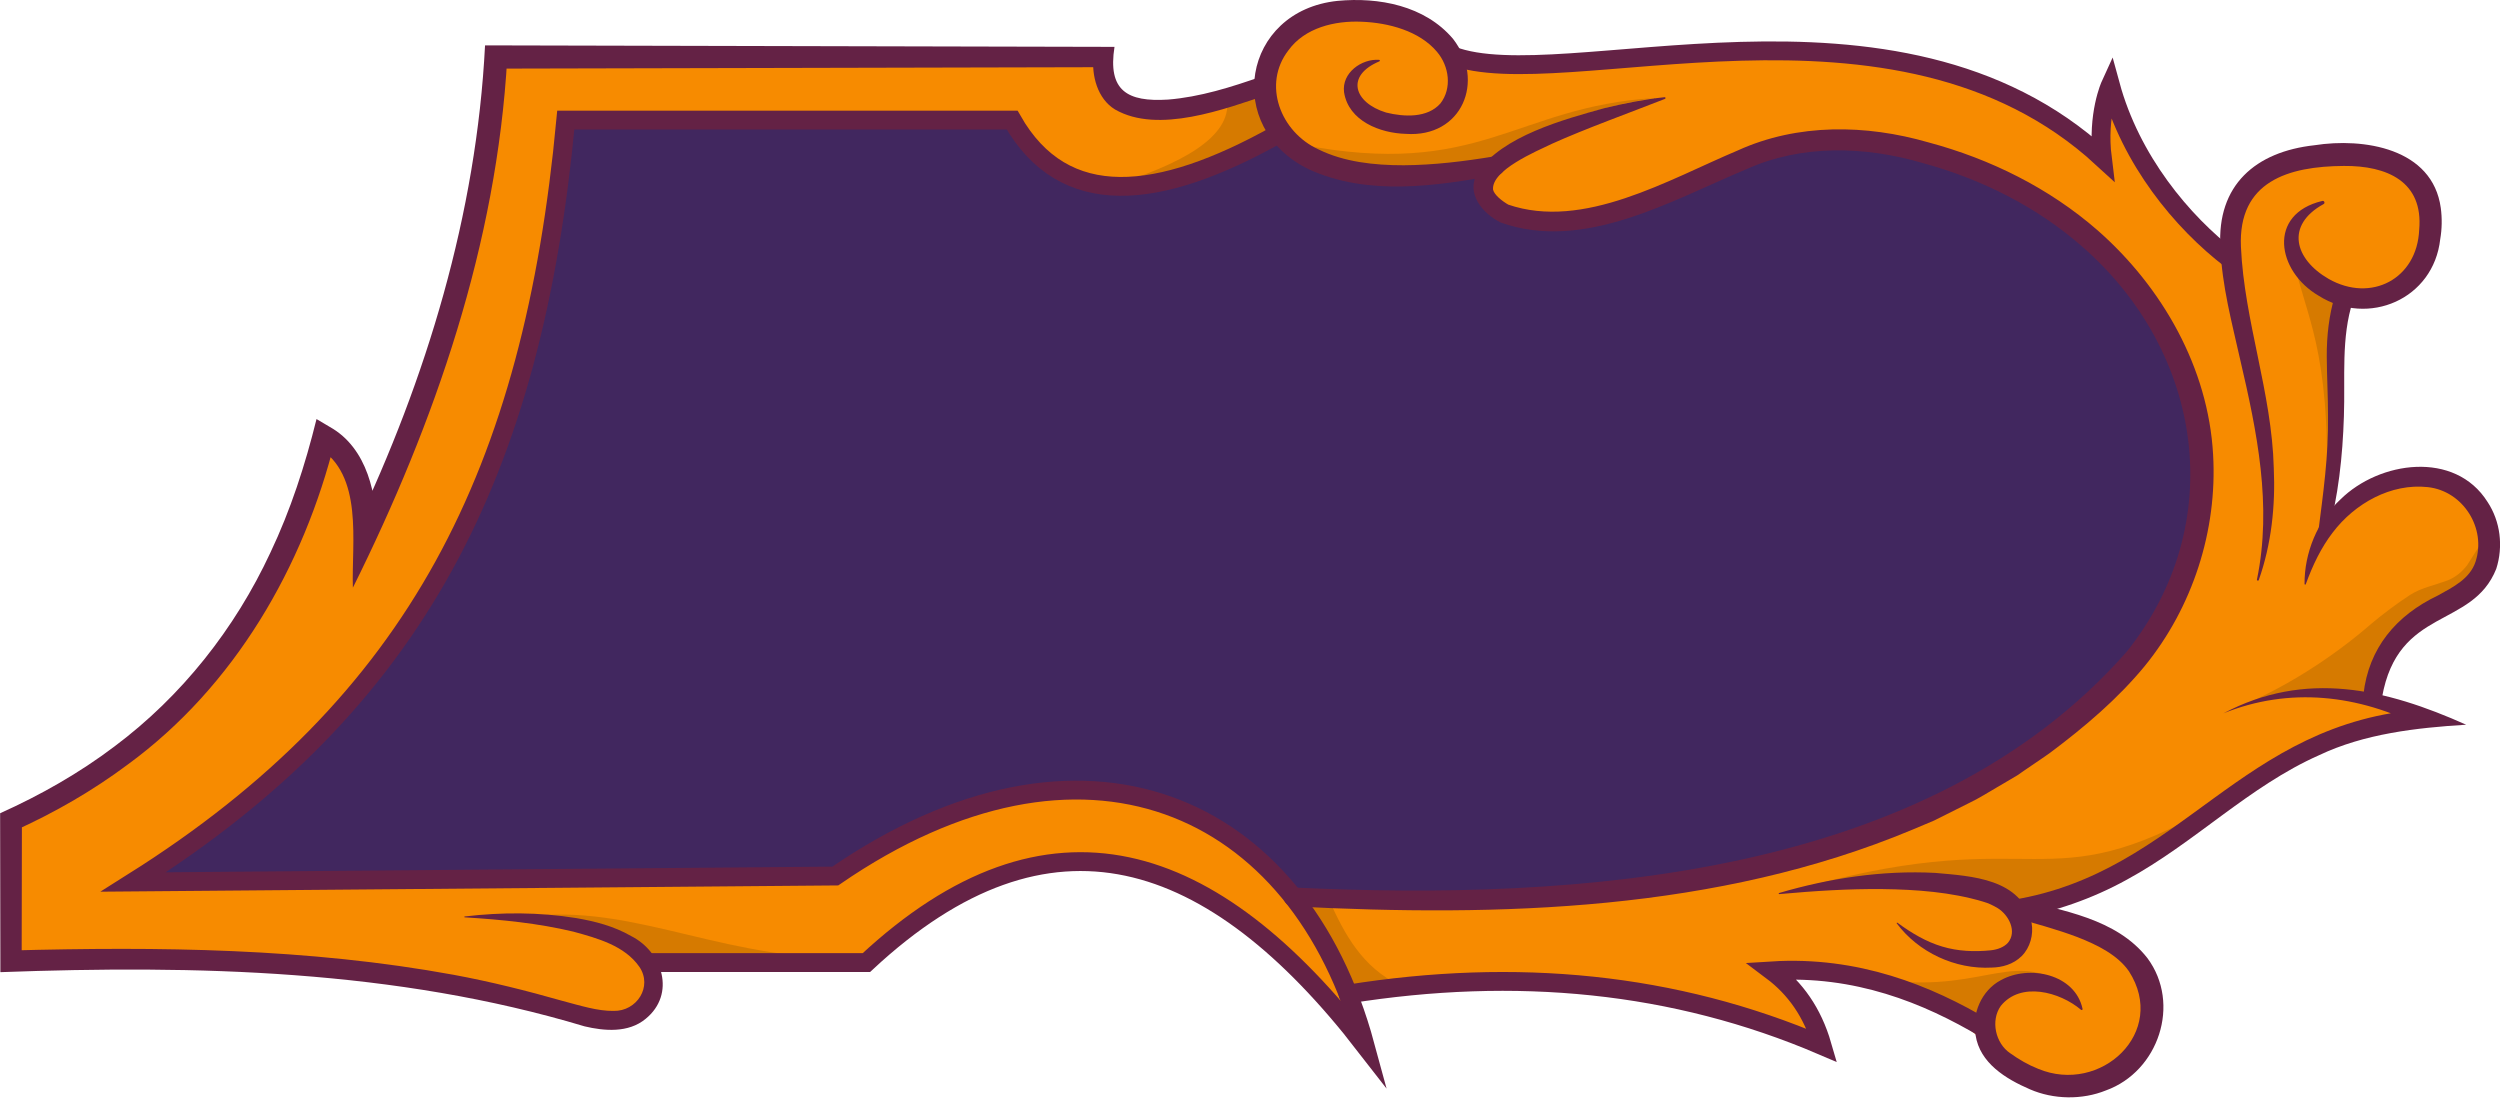
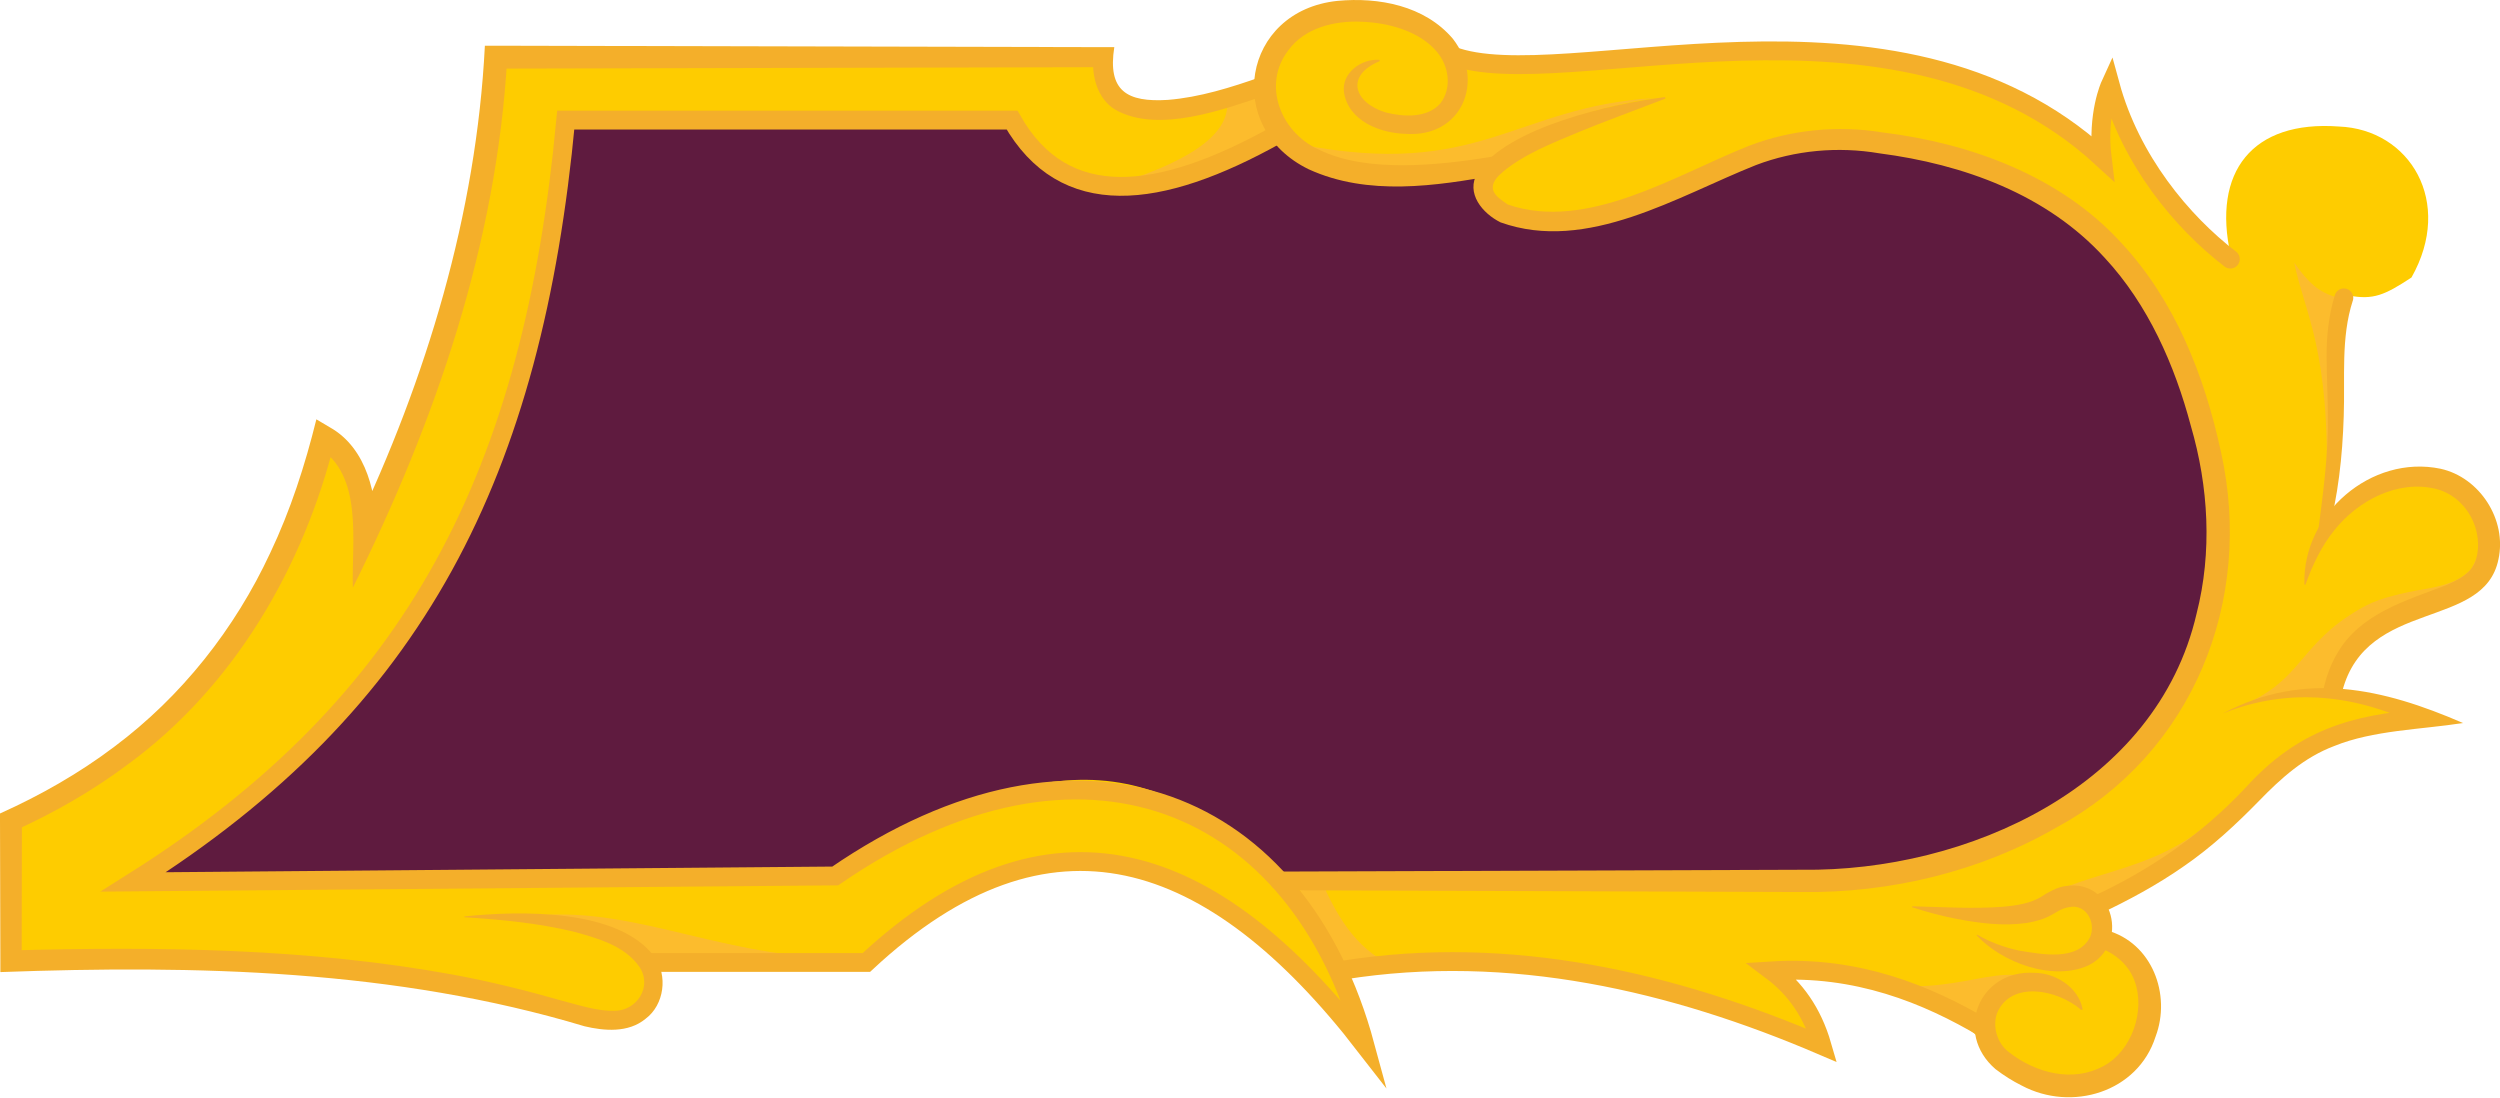
- <svg xmlns="http://www.w3.org/2000/svg" id="Capa_2" data-name="Capa 2" viewBox="0 0 398.16 174.77">
+ <svg xmlns="http://www.w3.org/2000/svg" id="Capa_2" data-name="Capa 2" viewBox="0 0 398.19 174.77">
  <defs>
    <style>
      .cls-1 {
-         fill: #642245;
+         fill: #fecc00;
      }

      .cls-2 {
-         fill: #f78b00;
+         fill: #f4af2a;
      }

      .cls-3 {
+         fill: #5f1b3f;
+       }
+ 
+       .cls-4 {
+         fill: #fcbc2d;
+       }
+ 
+       .cls-5 {
        fill: none;
-         stroke: #642245;
+         stroke: #f4af2a;
        stroke-linecap: round;
        stroke-miterlimit: 10;
        stroke-width: 3px;
      }
- 
-       .cls-4 {
-         fill: #41275f;
-       }
- 
-       .cls-5 {
-         fill: #d67a00;
-       }
    </style>
  </defs>
  <g id="Capa_3" data-name="Capa 3">
-     <path class="cls-2" d="M1.75,130.69c22.61-9.8,41.14-29.36,50.66-60.51,4.18,1.71,6.05,8.52,5.35,17.32,11.57-23.49,18.38-49.53,21.91-77.35l95.22-1.03c.59,9.61,10.11,10.48,26.57,4.53,1.08-7.84,5.64-11.48,12.82-11.95,7.5-.38,14.02,1.39,18.52,7.66,18.91,6.25,66.13-14.86,102.03,15.8-.09-2.94-.27-6.55,1.14-9.01,5.67,11.13,11.66,21.02,19.33,24.52,1.01-12.78,7.55-17.78,18-16.07,11.33.44,17.58,7.59,10.79,19.6-4.27,2.8-6.06,3.62-10.04,2.86-4.11,5.74-.13,17.09-3.65,36.13,9.38-8.03,16.28-9.76,20.61-4.96,18.39,15.65-11.09,15.12-13.83,32.59l6.26,3.28c-27,4.96-30.91,21.13-59.79,31.22,7.51,2.45,14.11,4.29,18.31,8.43,2.22,7.87.38,14.51-7.7,19.23-4.6.45-9.26-.42-13.99-3.07-10.27-10.83-23.89-16.85-38.71-16.04,4.68,3.5,7.08,7.9,8.62,12.64-20.89-9.74-46.01-12.04-74.54-8.35l1.76,8.35c-20.49-26.07-46.4-44.32-79.43-13.22l-34.57.58c1.63,1.77.87,4.04-.75,6.51-4.21,8.63-20.39-11.85-100.92-7.27v-22.43Z" />
-     <path class="cls-4" d="M21.24,140.47c43.39-27.54,64.79-65.54,68.87-121.34h71.09c5.09,11.26,20.53,15.93,42.13,2.35,7.16,6.98,15.47,8.4,33.67,5.85-6.33,12.62,20.41,10.14,44.95-3.52,2.04-.81,5.35-1.01,7.54-1.03,3.74-.03,9.59.06,13.03.83,54.48,12.11,70.68,78.12,5.14,104.19-25.8,13.05-59.68,19-100.96,15.3-21.82-23.83-45.12-21.55-73.68-3.58l-111.79.95Z" />
-     <path class="cls-5" d="M354.36,113.48c9.27-3.52,17.4-9.01,23.3-14.13,1.61-1.39,4.38-3.45,6.18-4.6s3.73-1.49,5.84-2.26c1.29-.48,2.39-1.36,3.23-2.45l1.91-3.01c4.11,8.78-14.67,8.24-17.12,24.41-6.96-1.9-14.72-1.82-23.34,2.04Z" />
-     <path class="cls-5" d="M365.41,41.83c1.71,8.32,5.76,13.7,5.15,36.39l1.96-30.76c-3.36-.87-5-2.64-7.11-5.63Z" />
-     <path class="cls-5" d="M207.11,23.01c28.6,5.54,34.08-6,56.35-7.4-8.77,1.4-17.2,3.79-24.4,9.73-14.22,2.75-26.56,3.29-31.95-2.33Z" />
-     <path class="cls-5" d="M195.44,16.05l5.23-1.71c.25,2.52.96,5.03,2.25,7.53-8.56,4.73-17.46,7.86-27,8.02,12.94-3.78,20.11-8.31,19.52-13.84Z" />
-     <path class="cls-5" d="M85.47,145.82c16.56-1.49,30.85,7.49,51.52,6.72l-33,.33c-3.29-4.21-10.42-5.94-18.52-7.04Z" />
-     <path class="cls-5" d="M207.42,143.21l4.32.25c2.33,5.17,5.2,10.63,11.22,13.46l-7.94.86-7.6-14.58" />
-     <path class="cls-5" d="M288.07,141.12c36.78-9.98,37.47,2.69,64.24-12.65-7.93,7.12-18.11,12.85-29.39,16.66-8.64-5.36-19.02-6.65-34.85-4.01Z" />
-     <path class="cls-5" d="M297.47,155.7c17.74,3.09,22.36-4.51,31.06.97-6.21.93-12.54,1.22-11.69,6.75-4.89-4.09-11.31-6.7-19.37-7.72Z" />
-   </g>
-   <g id="Capa_2-2" data-name="Capa 2">
-     <path class="cls-1" d="M201.96,15.06c-6.87,2.29-17.5,6.33-24.37,2.38-2.83-1.72-3.76-5.44-3.43-8.46,0,0,1.59,1.72,1.59,1.72l-96.78.23s1.82-1.72,1.82-1.72c-1.67,29.58-11.49,58.05-24.59,84.39-.23-7.27,1.75-17.97-5.56-22.38,0,0,2.73-1.14,2.73-1.14-4.98,20.17-16.04,39.25-32.98,51.65-5.57,4.17-11.62,7.65-17.92,10.51l1.02-1.59s-.04,22.43-.04,22.43c0,0-1.76-1.7-1.76-1.7,23.57-.63,47.32-.39,70.61,3.88,5.82,1.08,11.61,2.53,17.26,4.14,2.8.74,5.66,1.65,8.16,1.6,3.69.09,6.27-3.87,4.1-7.03-2.32-3.33-6.6-4.53-10.5-5.59-5.59-1.34-11.45-1.92-17.31-2.28-.08,0-.09-.13,0-.14,5.87-.69,11.83-.7,17.77.26,2.96.51,5.95,1.26,8.74,2.86,5.01,2.53,7.15,9.25,2.3,13.19-2.75,2.28-6.61,1.93-9.72,1.19-30.13-9.06-61.8-9.77-93.04-8.63,0,0,0-1.76,0-1.76,0,0-.04-22.43-.04-22.43,0,0,0-1.12,0-1.12,6.45-2.9,12.63-6.41,18.24-10.66,10.7-8.01,19.17-18.74,24.8-30.84,3.22-6.77,5.55-13.98,7.35-21.28,0,0,2.11,1.25,2.11,1.25,6.02,3.36,7.6,11.01,7.43,17.27,0,0-3.52-.82-3.52-.82,11.51-24.2,19.46-50.37,20.82-77.21,0,0,1.72,0,1.72,0,0,0,96.78.23,96.78.23h1.75c-1.1,6.97,2.02,8.81,8.52,8.4,5.06-.4,10.11-1.99,14.93-3.69.78-.28,1.64.13,1.92.91.28.78-.13,1.63-.9,1.91h0Z" />
-     <path class="cls-3" d="M103.47,153.3h34.52c29.11-27.12,55.2-18.07,79.43,13.22-10.57-39-45.13-54-84.39-27l-111.79.95c45.23-28.48,63.62-65.3,68.87-121.34h71.09c8.28,14.56,23.39,12.8,42.13,2.35" />
-     <path class="cls-3" d="M214.7,158.32c26.71-4.26,51.95-1.88,75.5,8.2-1.54-5.32-4.32-9.15-7.99-11.9,13.43-.84,24.7,3.69,33.98,9.22" />
-     <path class="cls-1" d="M206.01,141.35c45.01,2.13,101.01-1.46,132.71-37.57,16.24-20.35,12.22-47.56-6.99-64.41-7.28-6.42-16.15-10.85-25.5-13.4-9.2-2.7-19.25-3.01-28.12.99-11.85,4.94-25.84,13.2-39.1,8.48-2.85-1.41-5.64-4.62-3.68-7.95,3.85-5.81,13.8-8.48,20.13-10.25,3.18-.77,6.39-1.42,9.65-1.76.16-.03.21.22.06.27-5.25,2.06-12.93,4.85-17.98,7.14-2.55,1.23-9.67,4.21-9.4,7.31.17.78,1.32,1.77,2.56,2.47l-.2-.1c12.04,4.15,25.58-3.97,36.64-8.62,9.53-4.33,20.41-4.14,30.32-1.28,9.87,2.64,19.25,7.28,26.97,14.02,10.29,9.04,17.63,21.9,18.39,35.74.69,12.07-3.27,24.3-10.9,33.66-4.31,5.23-9.57,9.69-14.98,13.74-.74.56-4.55,3.1-5.22,3.6-.69.44-2.55,1.49-3.27,1.93-1.23.71-3.12,1.9-4.41,2.49-.79.41-4.94,2.46-5.65,2.83-.78.34-2.7,1.13-3.49,1.47-31.06,12.97-65.58,13.9-98.72,12.2-1.89-.19-1.89-3.01.17-3h0Z" />
-     <path class="cls-1" d="M238.48,27.86c-9.78,1.78-20.61,3.42-30.04-.9-13.64-6.64-10.61-25.23,4.58-26.82,6.56-.62,13.89.74,18.39,6.04,5.19,6.69,1.45,15.77-7.51,15.14-4.09-.11-9.13-2.04-9.84-6.63-.4-3.1,2.81-5.36,5.58-5.16.13,0,.17.19.05.24-5.43,2.27-4.09,6.57,1.05,8.15,2.87.72,6.61.9,8.67-1.45,1.87-2.41,1.4-5.94-.56-8.23-2.79-3.31-7.71-4.62-12-4.78-4.28-.19-9.04.96-11.64,4.54-4.21,5.43-1.29,13.04,4.81,15.81,4,1.97,8.81,2.52,13.55,2.51,4.77-.03,9.59-.62,14.38-1.41,1.91-.29,2.44,2.54.54,2.95h0Z" />
-     <path class="cls-3" d="M231.21,8.85c17.54,6.76,70.64-14.01,103.61,16.31-.86-6.91,1.29-11.61,1.29-11.61,3.26,11.96,11.38,21.78,19.13,27.72" />
-     <path class="cls-1" d="M359.45,92.3c2.44-11.78.02-23.52-2.67-35.03-1.32-5.92-2.91-11.73-3.15-17.9-.58-9.9,5.61-15.21,14.99-16.24,7.79-1.22,18.8.44,20.11,9.99.22,1.62.19,3.37-.09,4.97-1.06,9.55-11.43,14.02-19.36,9.01-6.66-3.88-8.22-13.01.59-15.1.3-.07.47.35.2.5-6.12,3.35-4.67,8.77.8,11.92,6.76,3.84,14.1,0,14.42-7.84.68-7.67-5.13-10.21-11.99-10.15-8.86.05-16.86,2.46-16.4,12.88.53,11.83,4.93,23.26,5.23,35.21.28,6.04-.38,12.19-2.39,17.86-.05.17-.34.1-.29-.08h0Z" />
-     <path class="cls-1" d="M374.74,47.9c-1.91,5.9-1.22,12.21-1.44,18.4-.2,6.38-.89,12.8-2.59,18.95-.25.91-1.65.64-1.52-.31.79-6.22,1.68-12.4,1.58-18.68,0-3.12-.18-6.26-.2-9.48-.02-3.22.35-6.58,1.31-9.77.24-.79,1.07-1.25,1.87-1.01.8.24,1.26,1.1,1,1.9h0Z" />
-     <path class="cls-1" d="M367.03,93.01c-.04-4.9,2.04-10.07,5.73-13.48,6.18-6.09,18.21-7.84,23.41.4,2.06,3.12,2.54,7.09,1.39,10.67-3.82,9.58-15.64,6.02-18.19,20.47-.15.82-.94,1.36-1.76,1.2-.78-.15-1.31-.89-1.2-1.68.84-7.4,5.21-12.57,11.84-15.74,2.49-1.37,5.11-2.68,6.01-5.37,1.76-5.31-1.94-11.28-7.6-11.9-5.86-.64-11.62,2.59-15.14,7.23-1.84,2.39-3.19,5.2-4.29,8.23-.03.11-.21.08-.2-.03h0Z" />
-     <path class="cls-1" d="M354.09,113.62c13.11-6.94,25.84-3.94,38.68,1.8-7.92.49-16.22,1.43-23.43,4.86-11.15,4.94-19.82,13.97-30.61,19.82-5.47,3.02-11.5,5.14-17.69,6.18-.82.14-1.59-.42-1.73-1.23-.14-.82.42-1.6,1.24-1.73,26.97-4.4,36.19-28.39,65.72-30.37-.01,0-.48,2.9-.51,2.86-10.14-5.21-21.16-6.44-31.68-2.19h0Z" />
-     <path class="cls-1" d="M283.32,142.23c8.02-2.36,16.47-3.65,24.89-3.21,5.75.52,13.79.86,15.36,8.04.3,1.78-.22,3.84-1.58,5.2-1.36,1.36-3.19,1.81-4.76,1.84-5.81.33-11.69-2.42-15.14-7.03-.06-.07.04-.17.11-.11,2.23,1.65,4.61,3.05,7.12,3.79,2.51.76,5.15.86,7.74.6,1.16-.12,2.17-.56,2.74-1.21,1.47-1.78.15-4.4-1.66-5.52-.78-.45-1.41-.77-2.37-1.04-5-1.49-10.49-1.91-15.92-1.98-5.46-.06-10.95.3-16.48.8-.09.01-.13-.14-.03-.17h0Z" />
-     <path class="cls-1" d="M321.17,143.14c7.23,1.87,15.89,3.12,20.84,9.46,5.39,7.27,1.76,18.04-6.6,21.06-3.79,1.54-8.37,1.46-12.11-.17-3.85-1.66-7.98-4.18-8.66-8.62-.67-3.34.94-7.14,4.02-8.76,4.54-2.53,11.85-.96,13.02,4.58.03.13-.13.23-.24.14-3.4-2.88-9.63-4.55-12.79-.62-1.65,2.33-.85,5.95,1.5,7.53,1.41,1.01,2.9,1.87,4.45,2.48,9.95,4.16,20.7-5.82,14.47-15.52-1.77-2.56-4.94-4.18-8.23-5.46-3.33-1.26-6.87-2.2-10.42-3.2-1.84-.54-1.14-3.31.74-2.91h0Z" />
+     <path class="cls-1" d="M1.75,130.69c22.61-9.8,41.14-29.36,50.66-60.51,4.18,1.71,6.05,8.52,5.35,17.32,11.57-23.49,18.38-49.53,21.91-77.35l95.22-1.03c.59,9.61,10.11,10.48,26.57,4.53,1.08-7.84,5.64-11.48,12.82-11.95,7.5-.38,14.02,1.39,18.52,7.66,18.91,6.25,66.13-14.86,102.03,15.8-.09-2.94-.27-6.55,1.14-9.01,5.67,11.13,11.66,21.02,19.33,24.52-3-13.31,3.45-21.54,17.22-20.52,11.33.44,18.36,12.04,11.57,24.05-4.27,2.8-6.06,3.62-10.04,2.86-4.11,5.74-.13,17.09-3.65,36.13,5.86-5.02,10.64-6.92,14.86-6.88s8.02,2.77,9.65,6.69c7.11,17.01-19.24,8.17-23.59,27.28,5.73.41,9.88,1.63,12.12,3.83-27,4.96-24.14,19.42-49.84,30.2,2.51,7.62,4.17,5.32,8.36,9.46,2.22,7.87.38,14.51-7.7,19.23-4.6.45-9.26-.42-13.99-3.07-10.27-10.83-23.89-16.85-38.71-16.04,4.68,3.5,7.08,7.9,8.62,12.64-20.89-9.74-47.77-15.69-76.3-12.01l3.52,12.01c-20.49-26.07-46.4-44.32-79.43-13.22l-34.57.58c1.63,1.77.87,4.04-.75,6.51-4.21,8.63-20.39-11.85-100.92-7.27v-22.43Z" />
+     <path class="cls-3" d="M21.24,140.47c43.39-27.54,64.79-65.54,68.87-121.34h71.09c5.09,11.26,20.53,15.93,42.13,2.35,7.16,6.98,15.47,8.4,33.67,5.85-6.33,12.62,20.41,10.14,44.95-3.52,2.04-.81,5.35-1.01,7.54-1.03,3.74-.03,9.52.51,13.03.83,49.19,4.38,79.17,85.54,13.63,111.61-15.83,7.99-79.23,5.09-112.37,5.09-21.82-23.83-42.19-18.75-70.75-.79l-111.79.95Z" />
+     <g id="Sombras">
+       <path class="cls-4" d="M355.71,112.95c9.27-3.52,9.71-7.67,15.61-12.79,1.61-1.39,3.78-2.81,5.67-3.78,2.28-1.17,5.81-1.93,8.02-2.35s6.13-.78,8.61-3.39l1.57-3.27c4.11,8.78-21.12,6.79-23.57,22.95-6.79-.71-7.15-.67-15.91,2.62Z" />
+       <path class="cls-4" d="M365.41,41.83c1.71,8.32,5.76,13.7,5.15,36.39l1.96-30.76c-3.36-.87-5-2.64-7.11-5.63Z" />
+       <path class="cls-4" d="M207.11,23.01c28.6,5.54,34.08-6,56.35-7.4-8.77,1.4-17.2,3.79-24.4,9.73-14.22,2.75-26.56,3.29-31.95-2.33Z" />
+       <path class="cls-4" d="M195.44,16.05l5.23-1.71c.25,2.52.96,5.03,2.25,7.53-8.56,4.73-17.46,7.86-27,8.02,12.94-3.78,20.11-8.31,19.52-13.84Z" />
+       <path class="cls-4" d="M85.47,145.82c16.56-1.49,30.85,7.49,51.52,6.72l-33,.33c-3.29-4.21-10.42-5.94-18.52-7.04Z" />
+       <path class="cls-4" d="M206.13,140.05l4.32.25c2.33,5.17,5.2,10.63,11.22,13.46l-7.94.86-7.6-14.58" />
+       <path class="cls-4" d="M324.03,143.57c10.03-5.44,19.61-4.62,29.28-13.77-2.69,5.41-14.67,10.7-18.49,13.93-4.26-.98-2.97-2.93-10.79-.16Z" />
+       <path class="cls-4" d="M295.81,156.34c17.74,3.09,22.36-4.51,31.06.97-6.21.93-12.54,1.22-11.69,6.75-4.89-4.09-11.31-6.7-19.37-7.72Z" />
+     </g>
+     <g id="Capa_2-2" data-name="Capa 2">
+       <path class="cls-2" d="M201.96,15.06c-6.87,2.29-17.5,6.33-24.37,2.38-2.83-1.72-3.76-5.44-3.43-8.46,0,0,1.59,1.72,1.59,1.72l-96.78.23,1.82-1.72c-1.67,29.58-11.49,58.05-24.59,84.39-.23-7.27,1.75-17.97-5.56-22.38,0,0,2.73-1.14,2.73-1.14-4.98,20.17-16.04,39.25-32.98,51.65-5.57,4.17-11.62,7.65-17.92,10.51l1.02-1.59-.04,22.43-1.76-1.7c23.57-.63,47.32-.39,70.61,3.88,5.82,1.08,11.61,2.53,17.26,4.14,2.8.74,5.66,1.65,8.16,1.6,3.69.09,6.27-3.87,4.1-7.03-2.32-3.33-6.6-4.53-10.5-5.59-5.59-1.34-11.45-1.92-17.31-2.28-.08,0-.09-.13,0-.14,8.6-.9,24.53-1.32,30.23,6.45,2.16,2.94,1.57,7.64-1.42,9.86-2.75,2.28-6.61,1.93-9.72,1.19-30.13-9.06-61.8-9.77-93.04-8.63,0,0,0-1.76,0-1.76L0,130.69v-1.12c6.45-2.9,12.62-6.41,18.24-10.66,10.7-8.01,19.17-18.74,24.8-30.84,3.22-6.77,5.55-13.98,7.35-21.28,0,0,2.11,1.25,2.11,1.25,6.02,3.36,7.6,11.01,7.43,17.27,0,0-3.52-.82-3.52-.82,11.51-24.2,19.46-50.37,20.82-77.21,0,0,1.72,0,1.72,0l96.78.23h1.75c-1.1,6.97,2.02,8.81,8.52,8.4,5.06-.4,10.11-1.99,14.93-3.69.78-.28,1.64.13,1.92.91.28.78-.13,1.63-.9,1.91h0Z" />
+       <path class="cls-5" d="M103.47,153.3h34.52c29.11-27.12,55.2-18.07,79.43,13.22-10.57-39-45.13-54-84.39-27l-111.79.95c45.23-28.48,63.62-65.3,68.87-121.34h71.09c8.28,14.56,23.39,12.8,42.13,2.35" />
+       <path class="cls-5" d="M213.9,154.52c26.71-4.26,52.75,1.92,76.3,12.01-1.54-5.32-4.32-9.15-7.99-11.9,13.43-.84,24.7,3.69,33.98,9.22" />
+       <path class="cls-2" d="M238.48,27.86c-9.78,1.78-20.61,3.42-30.04-.9-13.64-6.64-10.61-25.23,4.58-26.82,6.56-.62,13.89.74,18.39,6.04,5.19,6.69,1.45,15.77-7.51,15.14-4.09-.11-9.13-2.04-9.84-6.63-.4-3.1,2.81-5.36,5.58-5.16.13,0,.17.19.05.24-5.43,2.27-4.09,6.57,1.05,8.15,2.87.72,6.61.9,8.67-1.45,1.87-2.41,1.4-5.94-.56-8.23-2.79-3.31-7.71-4.62-12-4.78-4.28-.19-9.04.96-11.64,4.54-4.21,5.43-1.29,13.04,4.81,15.81,4,1.97,8.81,2.52,13.55,2.51,4.77-.03,9.59-.62,14.38-1.41,1.91-.29,2.44,2.54.54,2.95h0Z" />
+       <path class="cls-5" d="M231.21,8.85c17.54,6.76,70.64-14.01,103.61,16.31-.86-6.91,1.29-11.61,1.29-11.61,3.26,11.96,11.38,21.78,19.13,27.72" />
+       <path class="cls-2" d="M374.74,47.9c-1.91,5.9-1.22,12.21-1.44,18.4-.2,6.38-.89,12.8-2.59,18.95-.25.91-1.65.64-1.52-.31.79-6.22,1.68-12.4,1.58-18.68,0-3.12-.18-6.26-.2-9.48-.02-3.22.35-6.58,1.31-9.77.24-.79,1.07-1.25,1.87-1.01.8.24,1.26,1.1,1,1.9h0Z" />
+       <path class="cls-2" d="M367.03,93.01c-.29-11.13,10.62-20.65,21.69-18.35,6.26,1.38,10.61,8.15,9.22,14.44-2.3,11.28-20.98,6.18-24.86,20.96-.23.8-1.06,1.26-1.86,1.03-.78-.22-1.23-1.02-1.04-1.8.43-1.74,1.07-3.48,2-5.07,3.61-6.49,11.19-8.62,17.49-11.03,2.05-.92,3.83-1.82,4.61-3.79,1.56-4.78-1.41-10.36-6.38-11.55-6.02-1.44-12.35,1.88-16.1,6.61-2,2.46-3.42,5.41-4.57,8.6-.03.11-.21.08-.2-.03h0Z" />
+       <path class="cls-2" d="M354.09,113.62c12.95-6.86,25.45-3.99,38.21,1.54-6.72,1.05-14.28,1.13-20.53,3.67-4.74,1.79-8.41,5.07-11.94,8.71-3.61,3.7-7.53,7.35-11.88,10.35-4.33,3.04-8.98,5.54-13.72,7.77-.75.35-1.64.03-2-.72-.35-.75-.02-1.65.73-2,9.36-4.24,17.68-9.98,24.74-17.52,8.22-9.06,16.74-11.64,28.57-12.47,0,0-.5,2.87-.5,2.87-10.15-5.21-21.17-6.45-31.69-2.19h0Z" />
+       <path class="cls-2" d="M304.63,144.35c4.85.12,9.67.43,14.3.08,2.3-.2,4.53-.56,6.21-1.61.91-.62,2.51-1.52,3.79-1.68,7.79-1.27,10.32,9.45,3.63,12.66-5.7,2.51-13.66-.49-17.69-4.78-.06-.06.02-.16.1-.12,2.11,1.21,4.32,2.01,6.59,2.5,3.67.6,9.35,1.74,11.34-2.14,1.01-2.38-.7-5.39-3.38-4.76-1.12.19-1.61.58-2.76,1.23-1.22.69-2.62,1.05-3.91,1.27-3.76.54-7.51.06-11.19-.64-2.4-.46-4.75-1.1-7.06-1.84-.09-.03-.07-.17.03-.17h0Z" />
+       <path class="cls-2" d="M335.56,148.18c7.21,1.98,10.3,10.23,7.77,16.93-2.83,8.89-13.37,12.02-21.31,7.8-1.5-.75-2.81-1.58-4.18-2.62-6.68-5.73-2.68-15.9,6.19-15.34,3.38,0,7.02,2.33,7.67,5.74.03.13-.13.23-.24.14-3.79-3.25-11.12-4.68-13.35.47-.82,2.18,0,4.91,1.87,6.29,4.29,3.34,10.17,4.88,15.09,2.19,4.49-2.42,6.68-8.82,4.91-13.56-.88-2.42-2.89-4.23-5.41-5.21-1.77-.71-.83-3.38.99-2.83h0Z" />
+       <path class="cls-2" d="M203.78,138.82s83.23-.29,83.23-.29c26.29.34,56.48-13.23,62.85-40.78,2.51-9.83,1.92-20.21-.91-29.91-2.58-9.73-6.82-19.33-13.69-26.74-9.2-10.13-22.54-14.94-35.93-16.68-6.61-1.12-13.42-.49-19.64,1.87-12.43,4.93-26.9,14.06-40.68,9.13-2.85-1.4-5.63-4.63-3.67-7.93,4.76-7.26,21.5-10.96,29.77-12.02.16-.02.21.22.06.27-3.13,1.22-10.58,3.97-13.58,5.24-4.25,1.78-8.84,3.55-12.36,6.5-2.84,2.49-1.03,3.79.92,5.09,12.6,4.37,26.81-4.74,38.38-9.33,6.74-2.6,14.22-3.31,21.3-2.15,13.96,1.71,28.3,6.91,38.03,17.58,8.59,9.22,13.27,21.21,15.89,33.33,5.27,23.66-4.44,47.93-26,59.68-12.31,7.15-26.64,10.57-40.75,10.4,0,0-83.23-.29-83.23-.29-1.91-.09-2.01-2.88,0-2.98h0Z" />
+     </g>
  </g>
</svg>
